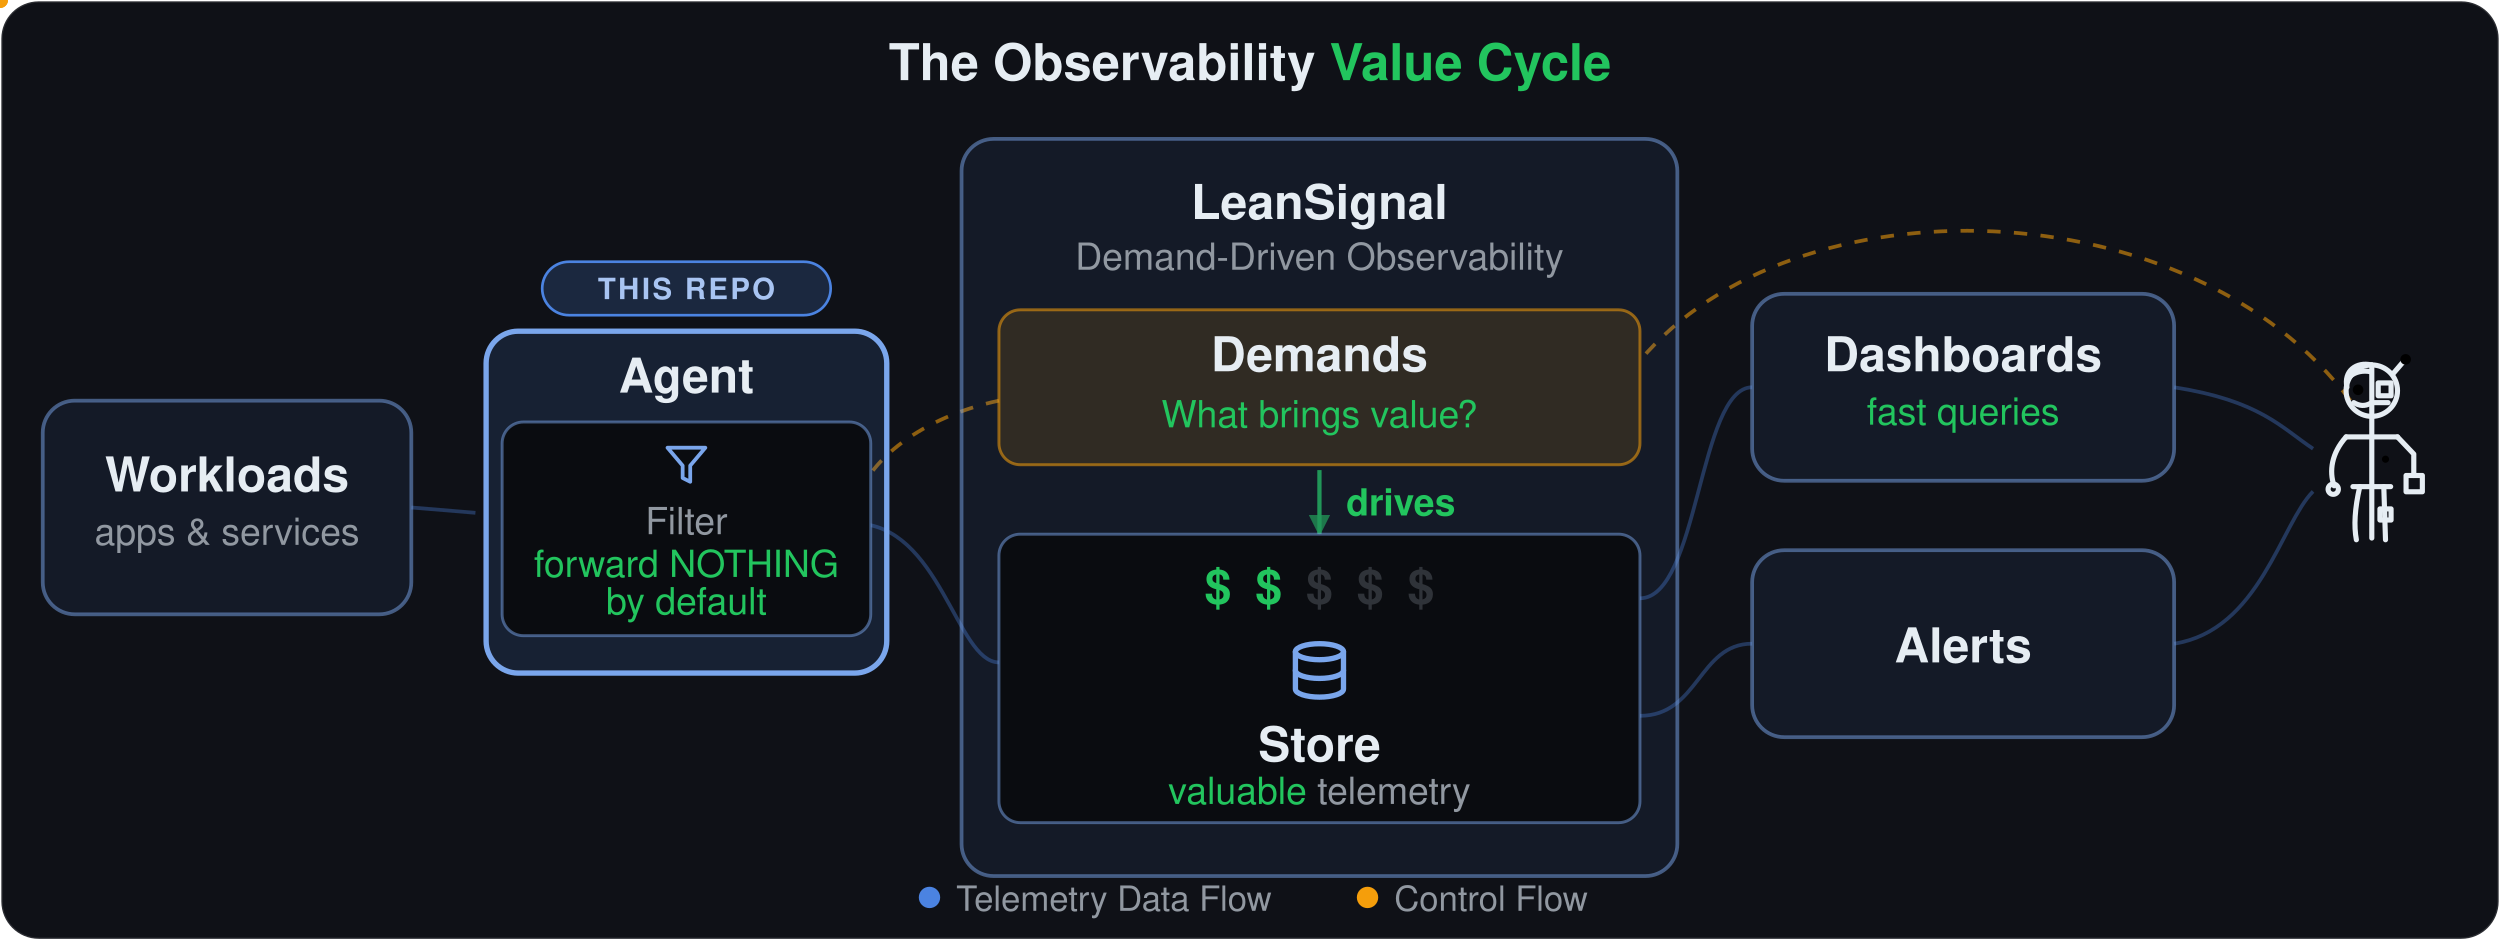
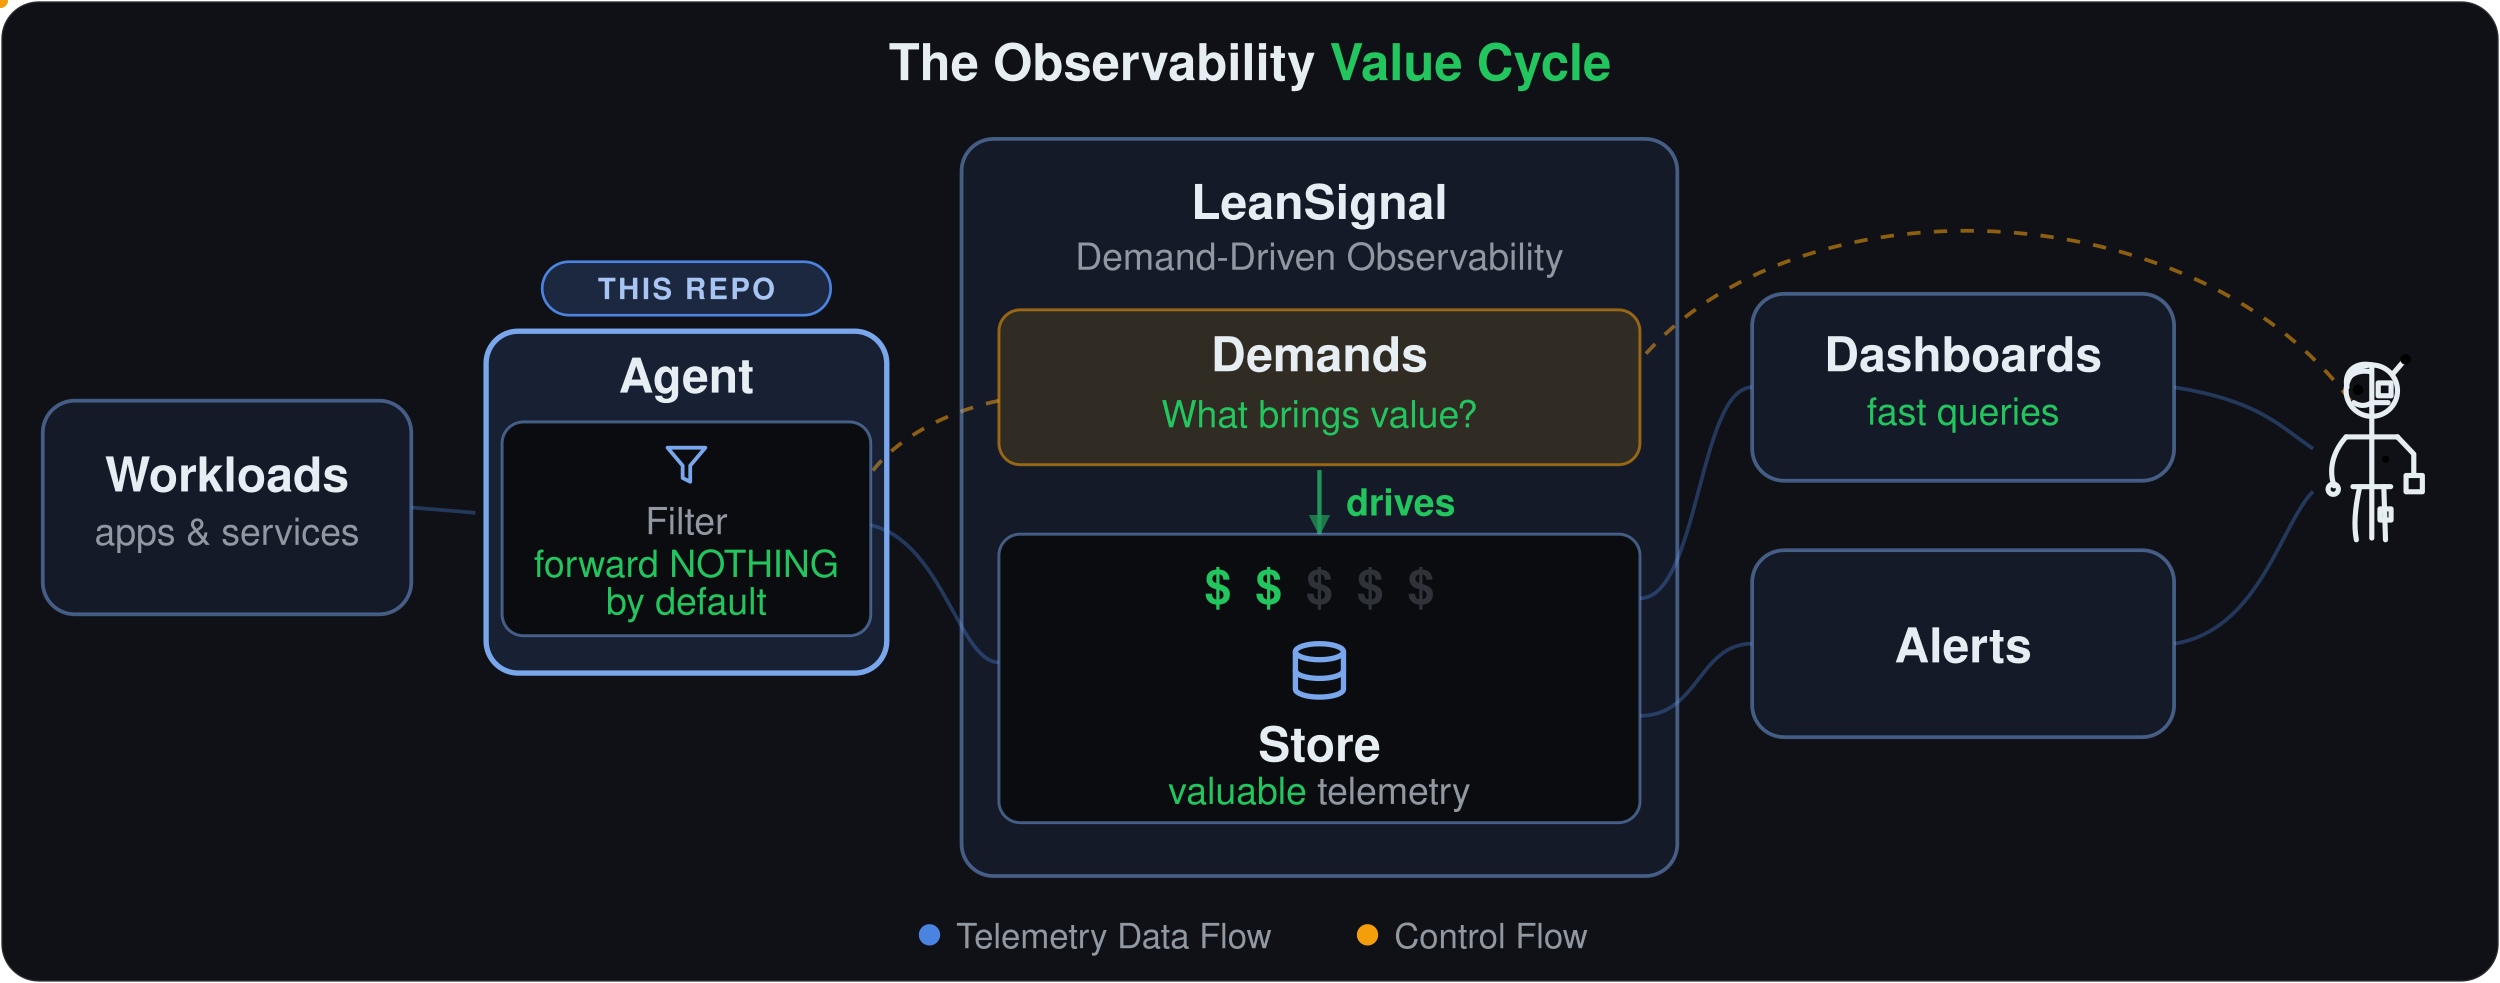
- <svg xmlns="http://www.w3.org/2000/svg" viewBox="0 0 936 352" role="img" font-family="-apple-system, BlinkMacSystemFont, 'Segoe UI', Helvetica, Arial, sans-serif" aria-label="The Observability Value Cycle. Your workloads send all telemetry to the LeanSignal Agent (this repository), whose filter forwards nothing by default; only the demanded subset reaches LeanSignal's store, at a cost of one to two dollars out of five. The store serves dashboards and alerts to you. You define the demands that configure the agent's filter and drive what is stored.">
+ <svg xmlns="http://www.w3.org/2000/svg" viewBox="0 0 936 368" role="img" font-family="-apple-system, BlinkMacSystemFont, 'Segoe UI', Helvetica, Arial, sans-serif" aria-label="The Observability Value Cycle. Your workloads send all telemetry to the LeanSignal Agent (this repository), whose filter forwards nothing by default; only the demanded subset reaches LeanSignal's store, at a cost of one to two dollars out of five. The store serves dashboards and alerts to you. You define the demands that configure the agent's filter and drive what is stored.">
  <style>
  .vc-bg { fill: #0f1117; stroke: rgba(255,255,255,0.12); stroke-width: 1; }
  .vc-hub { fill: rgba(75,131,225,0.08); stroke: rgba(122,166,236,0.5); stroke-width: 1.4; }
  .vc-hub-agent { fill: rgba(75,131,225,0.14); stroke: #7aa6ec; stroke-width: 2; }
  .vc-inset { fill: #0a0c10; stroke: rgba(122,166,236,0.5); stroke-width: 1.1; }
  .vc-chip { fill: rgba(245,158,11,0.13); stroke: rgba(245,158,11,0.55); stroke-width: 1.1; }
  .vc-badge { fill: rgba(75,131,225,0.2); stroke: #4b83e1; stroke-width: 1; }
  .vc-badge-txt { fill: #a8c4f2; font-weight: 600; letter-spacing: 0.08em; }
  .vc-title { fill: #e6edf3; font-weight: 600; }
  .vc-sub { fill: #9198a1; }
  .vc-grn { fill: #22c55e; }
  .vc-bold { font-weight: 600; }
  .vc-dim { fill: #9198a1; opacity: 0.28; }
  .vc-ico { fill: none; stroke-linecap: round; stroke-linejoin: round; }
  .vc-ico-fg { stroke: #e6edf3; }
  .vc-ico-primary { stroke: #7aa6ec; }
  .vc-line-tele { fill: none; stroke: #4b83e1; stroke-width: 1.4; opacity: 0.34; }
  .vc-line-demand { fill: none; stroke: #f59e0b; stroke-width: 1.4; opacity: 0.55; stroke-dasharray: 5 5; }
  .vc-line-drives { fill: none; stroke: #22c55e; stroke-width: 1.6; opacity: 0.75; }
  .vc-dot-tele { fill: #7aa6ec; }
  .vc-dot-demand { fill: #f59e0b; }
  .vc-cost-flicker { animation: vc-cost-flicker 4.2s steps(1) infinite; }
  @keyframes vc-cost-flicker {
    0%, 32% { opacity: 0.22; }
    33%, 65% { opacity: 1; }
    66%, 100% { opacity: 0.22; }
  }
  @media (prefers-reduced-motion: reduce) {
    .vc-dot-tele, .vc-dot-demand { display: none; }
    .vc-cost-flicker { animation: none; opacity: 0.55; }
  }
</style>
  <defs>
    <marker id="vc-arrow" viewBox="0 0 10 10" refX="9" refY="5" markerWidth="5" markerHeight="5" orient="auto">
      <path d="M0,0 L10,5 L0,10 z" fill="#22c55e" opacity="0.75" />
    </marker>
  </defs>
-   <rect x="0.5" y="0.5" width="935" height="351" rx="14" class="vc-bg" />
+   <rect x="0.5" y="0.5" width="935" height="367" rx="14" class="vc-bg" />
  <text x="468" y="30" class="vc-title" font-size="19" text-anchor="middle">The Observability <tspan class="vc-grn">Value Cycle</tspan>
  </text>
  <path id="vcp-t1" d="M154,190 L178,192" class="vc-line-tele" />
  <path id="vcp-t2" d="M320,196 C352,196 358,248 374,248" class="vc-line-tele" />
  <path id="vcp-t3" d="M614,224 C636,224 636,145 656,145" class="vc-line-tele" />
  <path id="vcp-t4" d="M614,268 C636,268 636,241 656,241" class="vc-line-tele" />
  <path id="vcp-u1" d="M814,145 C846,150 854,160 866,168" class="vc-line-tele" />
  <path id="vcp-u2" d="M814,241 C846,236 854,196 866,184" class="vc-line-tele" />
  <path id="vcp-dr" d="M494,176 L494,200" class="vc-line-drives" marker-end="url(#vc-arrow)" />
  <path id="vcp-d1" d="M880,150 C820,70 672,66 614,135" class="vc-line-demand" />
  <path id="vcp-d2" d="M374,150 C346,156 324,172 320,190" class="vc-line-demand" />
  <rect x="16" y="150" width="138" height="80" rx="12" class="vc-hub" />
  <text x="85" y="184" class="vc-title" font-size="18" text-anchor="middle">Workloads</text>
  <text x="85" y="204" class="vc-sub" font-size="14" text-anchor="middle">apps &amp; services</text>
  <rect x="203" y="98" width="108" height="20" rx="10" class="vc-badge" />
  <text x="257" y="112" class="vc-badge-txt" font-size="11" text-anchor="middle">THIS REPO</text>
  <rect x="182" y="124" width="150" height="128" rx="12" class="vc-hub-agent" />
  <text x="257" y="147" class="vc-title" font-size="18" text-anchor="middle">Agent</text>
  <rect x="188" y="158" width="138" height="80" rx="8" class="vc-inset" />
  <g transform="translate(248.5 165.5) scale(0.7083)" class="vc-ico vc-ico-primary" stroke-width="2">
    <path d="M22 3H2l8 9.46V19l4 2v-8.54L22 3z" />
  </g>
  <text x="257" y="200" class="vc-sub" font-size="14" text-anchor="middle">Filter</text>
  <text x="257" y="216" class="vc-grn" font-size="14" text-anchor="middle">forward NOTHING</text>
  <text x="257" y="230" class="vc-grn" font-size="14" text-anchor="middle">by default</text>
  <rect x="360" y="52" width="268" height="276" rx="12" class="vc-hub" />
  <text x="494" y="82" class="vc-title" font-size="18" text-anchor="middle">LeanSignal</text>
  <text x="494" y="101" class="vc-sub" font-size="14" text-anchor="middle">Demand-Driven Observability</text>
  <rect x="374" y="116" width="240" height="58" rx="8" class="vc-chip" />
  <text x="494" y="139" class="vc-title" font-size="18" text-anchor="middle">Demands</text>
  <text x="494" y="160" class="vc-grn" font-size="14" text-anchor="middle">What brings value?</text>
  <text x="504" y="193" class="vc-grn vc-bold" font-size="14">drives</text>
  <rect x="374" y="200" width="240" height="108" rx="8" class="vc-inset" />
  <text x="456" y="226" font-size="18" font-weight="700" text-anchor="middle" class="vc-grn">$</text>
  <text x="475" y="226" font-size="18" font-weight="700" text-anchor="middle" class="vc-grn vc-cost-flicker">$</text>
  <text x="494" y="226" font-size="18" font-weight="700" text-anchor="middle" class="vc-dim">$</text>
  <text x="513" y="226" font-size="18" font-weight="700" text-anchor="middle" class="vc-dim">$</text>
  <text x="532" y="226" font-size="18" font-weight="700" text-anchor="middle" class="vc-dim">$</text>
  <g transform="translate(482 239)" class="vc-ico vc-ico-primary" stroke-width="2">
    <ellipse cx="12" cy="5" rx="9" ry="3" />
    <path d="M3 5V19A9 3 0 0 0 21 19V5" />
    <path d="M3 12A9 3 0 0 0 21 12" />
  </g>
  <text x="494" y="285" class="vc-title" font-size="18" text-anchor="middle">Store</text>
  <text x="494" y="301" class="vc-sub" font-size="14" text-anchor="middle">
    <tspan class="vc-grn">valuable</tspan> telemetry</text>
  <rect x="656" y="110" width="158" height="70" rx="12" class="vc-hub" />
  <text x="735" y="139" class="vc-title" font-size="18" text-anchor="middle">Dashboards</text>
  <text x="735" y="159" class="vc-grn" font-size="14" text-anchor="middle">fast queries</text>
  <rect x="656" y="206" width="158" height="70" rx="12" class="vc-hub" />
  <text x="735" y="248" class="vc-title" font-size="18" text-anchor="middle">Alerts</text>
  <g transform="translate(849.5 131.5) scale(3.2083)" class="vc-ico vc-ico-fg" stroke-width="0.6">
    <circle cx="12" cy="4.6" r="3" />
    <line x1="12" y1="1.6" x2="12" y2="21.8" />
    <path d="M9.1 4.2 C 8.7 2.3 10.2 1.2 11.95 1.6" />
    <path d="M9.5 2.9 C 10.1 2.4 11 2.2 11.9 2.4" />
    <circle cx="10.4" cy="4.5" r="0.62" fill="currentColor" stroke="none" />
    <path d="M9.9 6 Q 10.9 6.6 11.8 6.1" />
    <rect x="12.75" y="3.7" width="1.5" height="1.5" />
    <line x1="14.5" y1="2.6" x2="15.7" y2="1.2" />
    <circle cx="15.95" cy="0.95" r="0.62" fill="currentColor" stroke="none" />
    <line x1="12.3" y1="6" x2="13.9" y2="6" />
    <circle cx="13.6" cy="12.6" r="0.42" fill="currentColor" stroke="none" />
    <line x1="9" y1="10" x2="15" y2="10" />
    <line x1="9.8" y1="15.8" x2="14.2" y2="15.8" />
    <path d="M9 10 C 7.3 11.9 7 14 7.6 15.7" />
    <circle cx="7.5" cy="16.1" r="0.6" />
    <path d="M10.6 15.8 C 10 18.4 9.9 20.4 10.2 22" />
    <path d="M15 10 L 16.9 12 L 16.9 14.5" />
    <rect x="16" y="14.5" width="1.9" height="1.9" />
    <path d="M13.4 15.8 L 13.6 22" />
    <rect x="12.95" y="18.4" width="1.3" height="1.3" />
  </g>
  <circle r="2.7" class="vc-dot-tele">
    <animateMotion dur="1.59s" begin="-1.31s" repeatCount="indefinite">
      <mpath href="#vcp-t1" />
    </animateMotion>
  </circle>
  <circle r="2.7" class="vc-dot-tele">
    <animateMotion dur="1.56s" begin="-1.37s" repeatCount="indefinite">
      <mpath href="#vcp-t1" />
    </animateMotion>
  </circle>
  <circle r="2.7" class="vc-dot-tele">
    <animateMotion dur="1.36s" begin="-0.58s" repeatCount="indefinite">
      <mpath href="#vcp-t1" />
    </animateMotion>
  </circle>
  <circle r="2.7" class="vc-dot-tele">
    <animateMotion dur="1.44s" begin="-0.16s" repeatCount="indefinite">
      <mpath href="#vcp-t1" />
    </animateMotion>
  </circle>
  <circle r="2.7" class="vc-dot-tele">
    <animateMotion dur="1.58s" begin="-1.10s" repeatCount="indefinite">
      <mpath href="#vcp-t1" />
    </animateMotion>
  </circle>
  <circle r="2.7" class="vc-dot-tele">
    <animateMotion dur="1.54s" begin="-0.28s" repeatCount="indefinite">
      <mpath href="#vcp-t1" />
    </animateMotion>
  </circle>
  <circle r="2.7" class="vc-dot-tele">
    <animateMotion dur="2.78s" begin="-0.74s" repeatCount="indefinite">
      <mpath href="#vcp-t2" />
    </animateMotion>
  </circle>
  <circle r="2.7" class="vc-dot-tele">
    <animateMotion dur="3.55s" begin="-1.90s" repeatCount="indefinite">
      <mpath href="#vcp-t3" />
    </animateMotion>
  </circle>
  <circle r="2.7" class="vc-dot-tele">
    <animateMotion dur="3.54s" begin="-1.40s" repeatCount="indefinite">
      <mpath href="#vcp-t3" />
    </animateMotion>
  </circle>
  <circle r="2.7" class="vc-dot-tele">
    <animateMotion dur="2.51s" begin="-0.56s" repeatCount="indefinite">
      <mpath href="#vcp-t4" />
    </animateMotion>
  </circle>
  <circle r="2.7" class="vc-dot-tele">
    <animateMotion dur="3.18s" begin="-0.88s" repeatCount="indefinite">
      <mpath href="#vcp-u1" />
    </animateMotion>
  </circle>
  <circle r="2.7" class="vc-dot-tele">
    <animateMotion dur="3.34s" begin="-2.32s" repeatCount="indefinite">
      <mpath href="#vcp-u2" />
    </animateMotion>
  </circle>
  <circle r="3" class="vc-dot-demand">
    <animateMotion dur="4.46s" begin="-0.98s" repeatCount="indefinite">
      <mpath href="#vcp-d1" />
    </animateMotion>
  </circle>
  <circle r="3" class="vc-dot-demand">
    <animateMotion dur="2.47s" begin="-0.60s" repeatCount="indefinite">
      <mpath href="#vcp-d2" />
    </animateMotion>
  </circle>
-   <circle cx="348" cy="336" r="4" fill="#4b83e1" />
-   <text x="358" y="341" class="vc-sub" font-size="13">Telemetry Data Flow</text>
-   <circle cx="512" cy="336" r="4" fill="#f59e0b" />
-   <text x="522" y="341" class="vc-sub" font-size="13">Control Flow</text>
+   <circle cx="348" cy="350" r="4" fill="#4b83e1" />
+   <text x="358" y="355" class="vc-sub" font-size="13">Telemetry Data Flow</text>
+   <circle cx="512" cy="350" r="4" fill="#f59e0b" />
+   <text x="522" y="355" class="vc-sub" font-size="13">Control Flow</text>
</svg>
